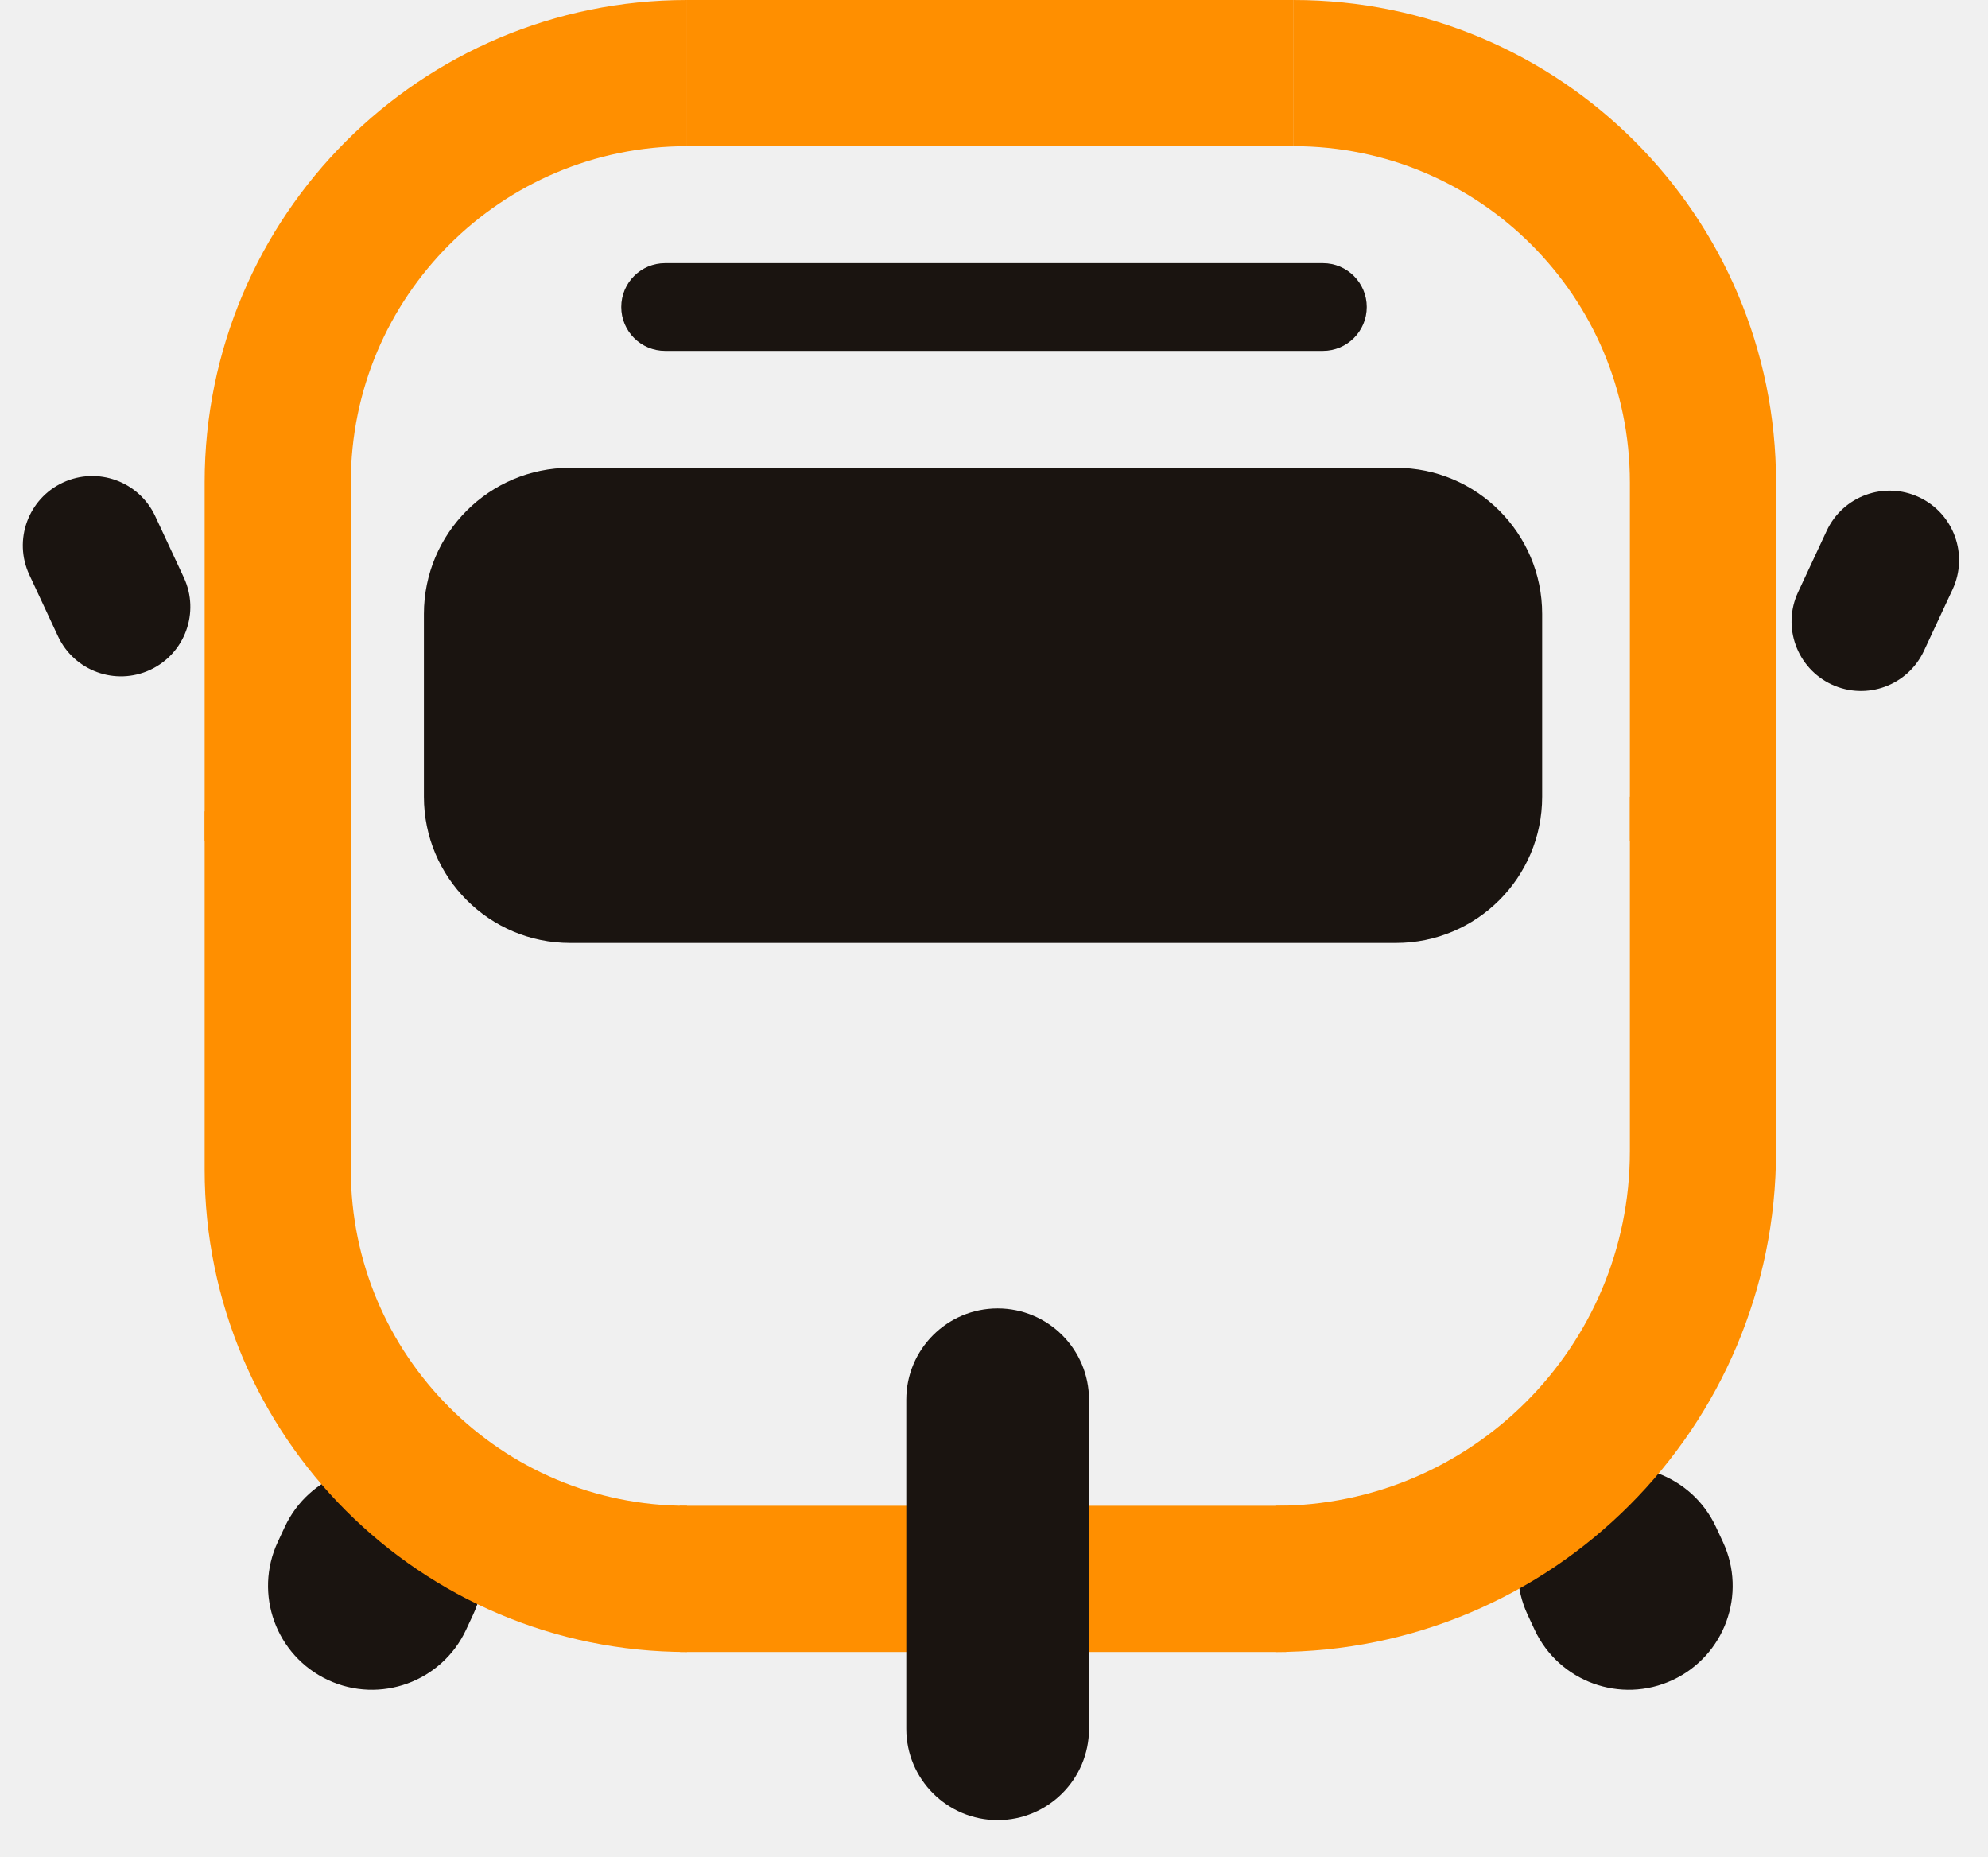
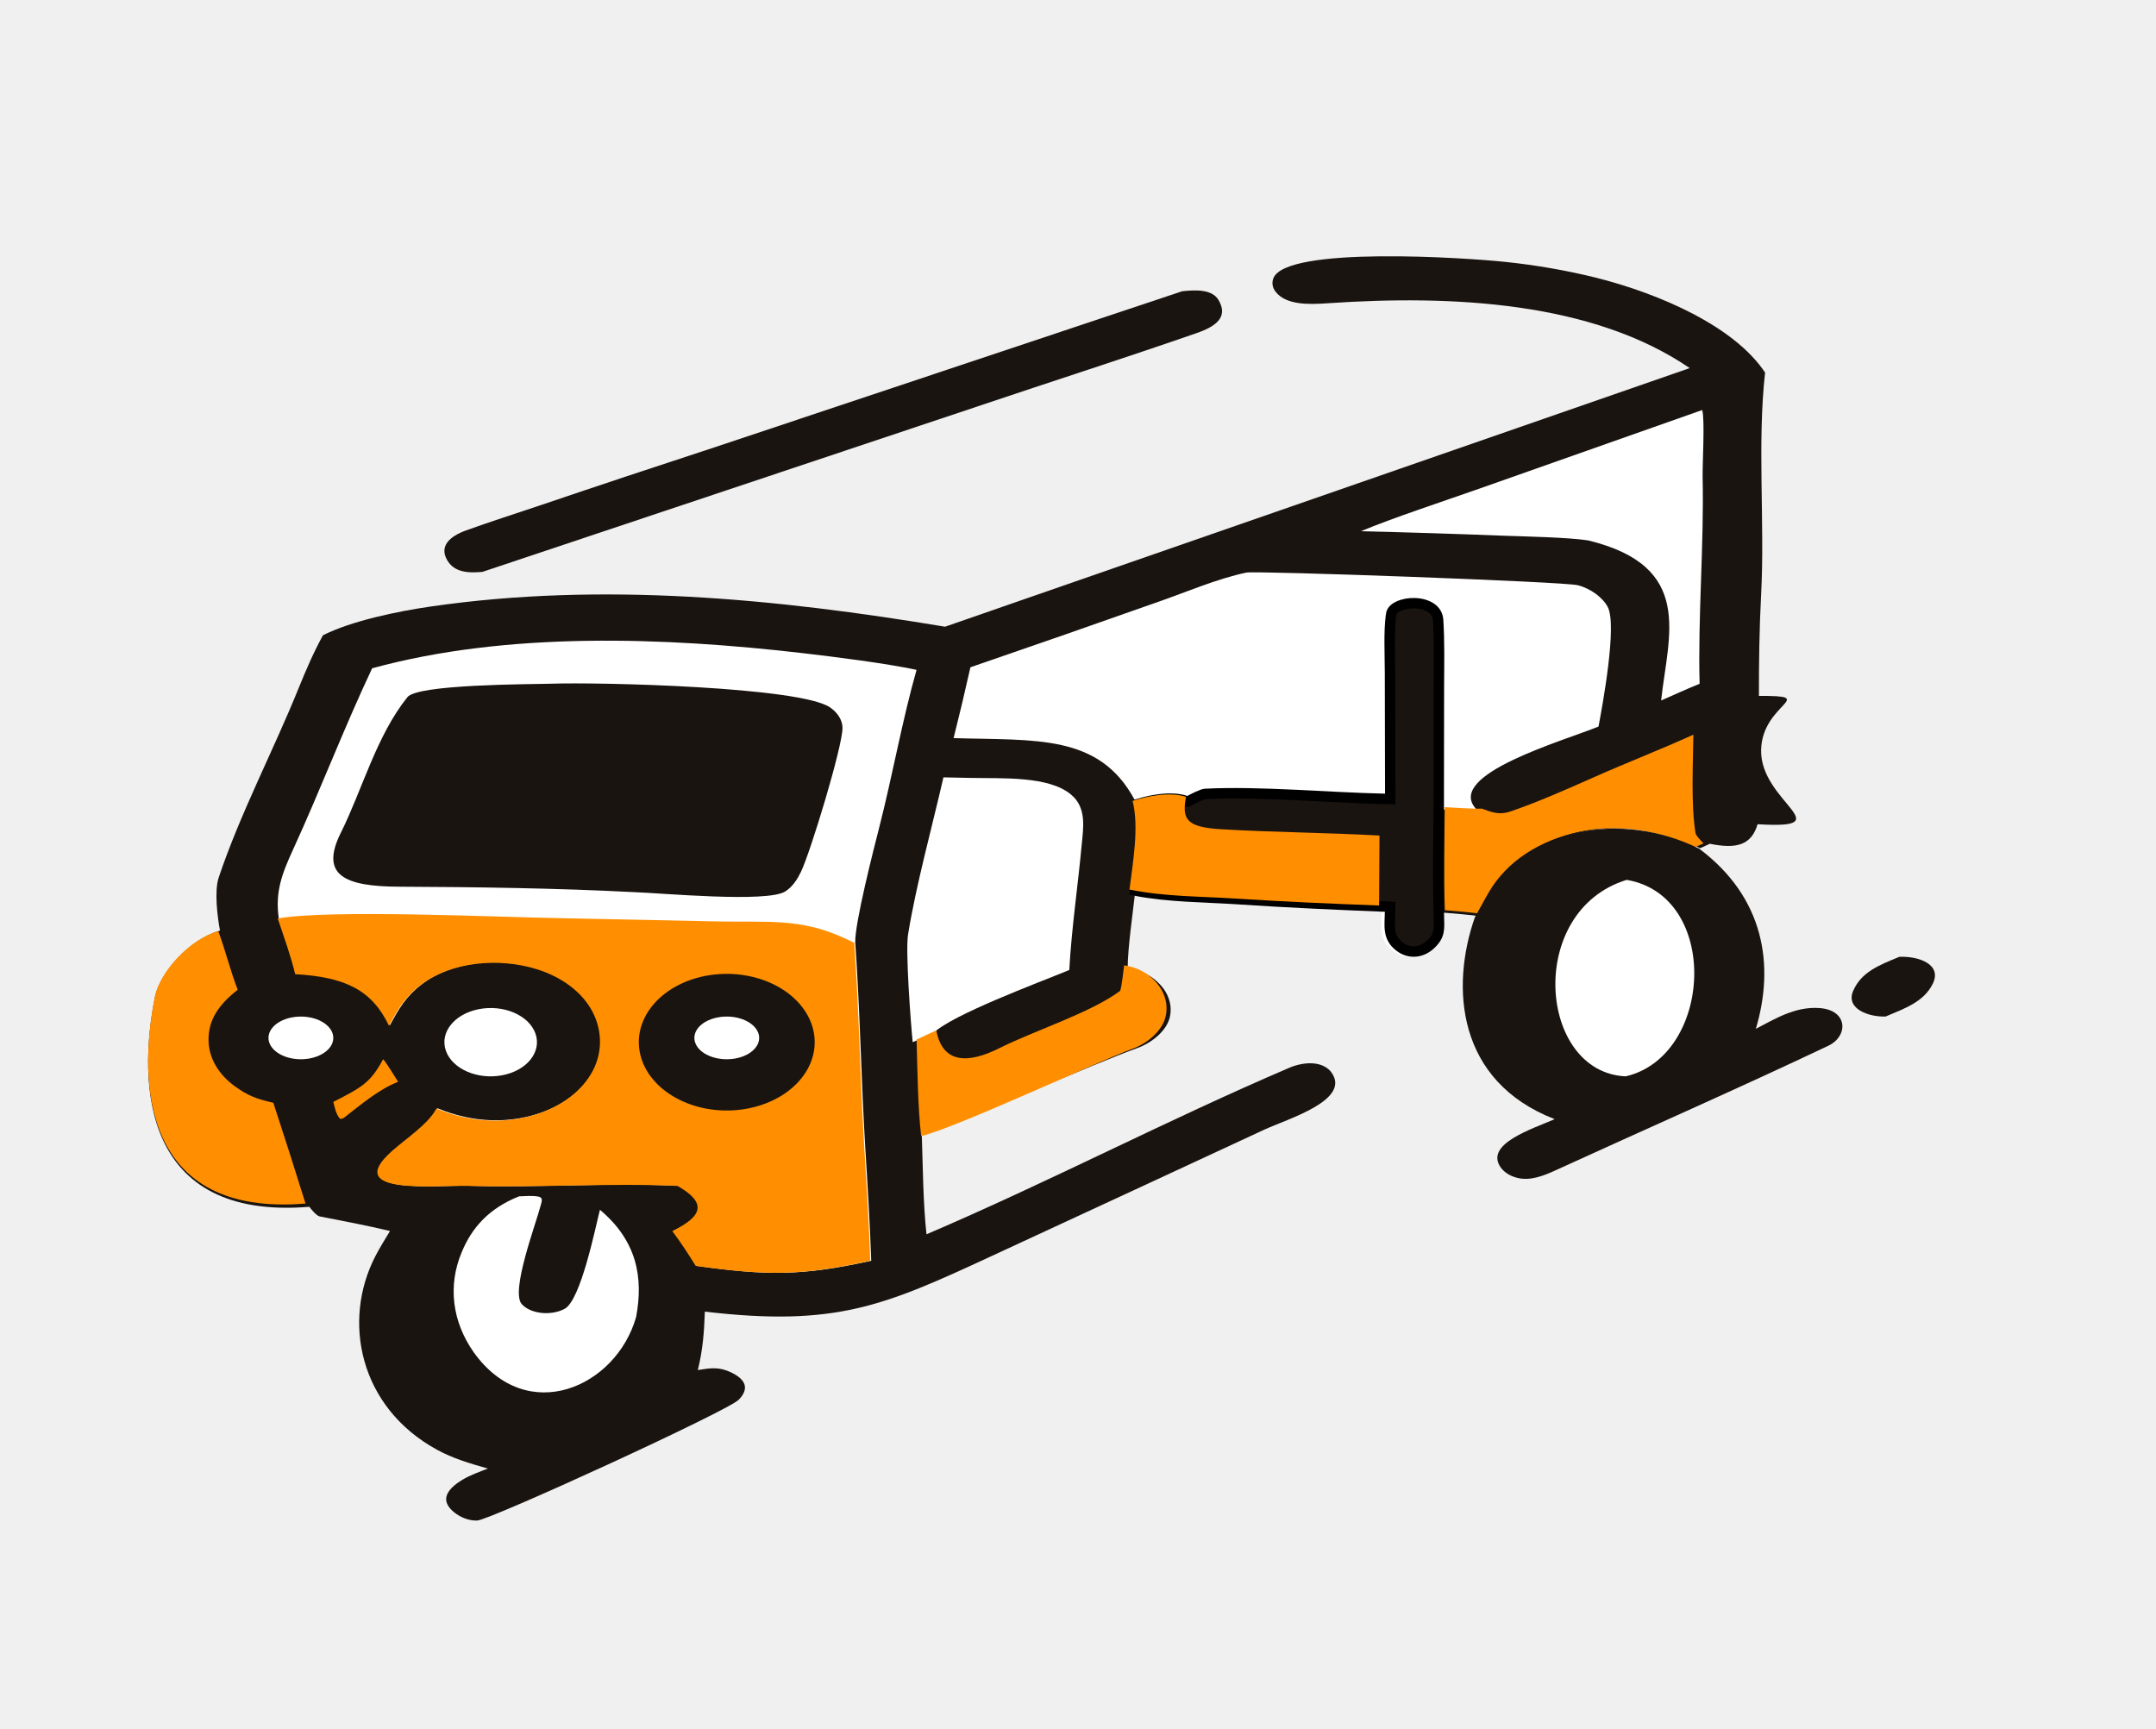
- <svg xmlns="http://www.w3.org/2000/svg" width="272" height="254" viewBox="0 0 272 254" fill="none">
-   <path d="M38 115V66C38 35.072 63.072 10 94 10" stroke="#FF8F00" stroke-width="20" />
-   <path d="M233 115V66C233 35.072 207.928 10 177 10" stroke="#FF8F00" stroke-width="20" />
-   <path d="M85.5 42C85.5 38.962 87.963 36.5 91 36.5L181 36.5C184.038 36.5 186.5 38.962 186.5 42C186.5 45.038 184.038 47.5 181 47.5L91 47.5C87.963 47.5 85.5 45.038 85.5 42Z" fill="#1A1410" stroke="#1A1410" />
-   <path d="M58.5 109V84C58.5 73.23 67.231 64.5 78 64.5L191 64.5C201.77 64.5 210.5 73.23 210.5 84V109C210.5 119.77 201.77 128.5 191 128.5H78C67.231 128.5 58.5 119.77 58.5 109Z" fill="#1A1410" stroke="#1A1410" />
-   <path d="M44.881 229.835C37.767 226.518 34.689 218.062 38.007 210.948L38.97 208.881C42.288 201.767 50.744 198.689 57.858 202.007C64.972 205.324 68.05 213.78 64.732 220.894L63.769 222.961C60.451 230.075 51.995 233.153 44.881 229.835Z" fill="#1A1410" />
-   <path d="M250.821 93.182C255.326 95.282 260.681 93.333 262.782 88.828L266.699 80.428C268.799 75.923 266.85 70.569 262.346 68.468C257.841 66.367 252.486 68.316 250.385 72.821L246.468 81.221C244.367 85.726 246.316 91.081 250.821 93.182Z" fill="#1A1410" stroke="#1A1410" />
-   <path d="M20.345 91.182C15.841 93.282 10.486 91.333 8.385 86.828L4.468 78.428C2.367 73.923 4.316 68.569 8.821 66.468C13.326 64.367 18.681 66.316 20.782 70.821L24.699 79.221C26.799 83.726 24.85 89.081 20.345 91.182Z" fill="#1A1410" stroke="#1A1410" />
-   <path d="M94 20L177 20V-5.96046e-07L94 -5.96046e-07V20Z" fill="#FF8F00" />
-   <path d="M93 226H176V206H93V226Z" fill="#FF8F00" />
-   <path d="M38 111V160C38 190.928 63.072 216 94 216" stroke="#FF8F00" stroke-width="20" />
-   <path d="M228.858 229.835C235.972 226.518 239.05 218.062 235.732 210.948L234.769 208.881C231.451 201.767 222.995 198.689 215.881 202.007C208.767 205.324 205.689 213.78 209.007 220.894L209.97 222.961C213.288 230.075 221.744 233.153 228.858 229.835Z" fill="#1A1410" />
-   <path d="M233 109V157.5C233 189.809 206.809 216 174.5 216" stroke="#FF8F00" stroke-width="20" />
-   <path d="M136.5 179C129.596 179 124 184.596 124 191.5V236.5C124 243.404 129.596 249 136.5 249C143.404 249 149 243.404 149 236.5V191.5C149 184.596 143.404 179 136.5 179Z" fill="#1A1410" />
+ <svg xmlns="http://www.w3.org/2000/svg" width="207" height="166" viewBox="0 0 207 166" fill="none">
+   <path d="M162.231 35.344C152.946 28.995 139.53 28.29 127.449 29.12C125.723 29.239 123.489 29.316 122.481 28.022C122.173 27.635 122.09 27.171 122.251 26.737C123.406 23.578 140.911 24.756 144.576 25.152C147.507 25.46 150.395 25.963 153.205 26.655C159.343 28.198 166.506 31.319 169.468 35.775C168.701 42.616 169.455 50.217 169.086 57.131C168.919 60.261 168.869 63.693 168.875 66.817C174.751 66.808 169.188 67.48 169.086 72.005C168.975 77.016 176.92 79.633 168.749 79.14C168.15 81.144 166.747 81.538 164.163 81.017L163.225 81.445C155.806 77.694 146.889 79.627 143.454 85.58C142.972 86.412 142.587 87.181 142.127 87.999C141.582 87.861 139.152 87.679 138.479 87.62C138.507 88.9 138.633 89.753 137.476 90.816C136.488 91.723 135.09 91.853 133.995 90.979C132.649 89.902 132.903 88.598 132.927 87.248C128.378 87.066 123.851 86.859 119.315 86.547C115.772 86.304 112.411 86.352 108.993 85.617C108.758 87.717 108.281 90.954 108.268 92.962C109.614 93.164 110.602 93.701 111.394 94.546C112.248 95.471 112.576 96.612 112.302 97.718C111.972 99.002 110.587 100.142 109.143 100.652C105.241 102.033 92.013 107.926 88.497 108.749C88.602 111.806 88.622 115.52 88.954 118.514C100.683 113.503 112.054 107.546 123.801 102.519C124.533 102.206 125.499 101.996 126.344 102.134C126.982 102.235 127.527 102.541 127.833 102.971C129.746 105.633 123.645 107.428 121.415 108.454L108.771 114.321L95.181 120.613C84.859 125.399 80.243 127.409 67.673 125.939C67.606 127.888 67.482 129.619 66.997 131.548C68.234 131.347 69.049 131.224 70.193 131.774C70.785 132.059 71.343 132.442 71.493 132.976C71.633 133.477 71.316 134.013 70.92 134.404C69.798 135.517 47.018 145.959 45.812 145.998C44.973 146.026 44.182 145.667 43.625 145.224C43.159 144.853 42.788 144.376 42.84 143.851C42.913 143.112 43.694 142.507 44.423 142.069C45.142 141.635 46.024 141.325 46.839 141.006C45.102 140.514 43.483 140.035 41.964 139.205C34.473 135.111 32.834 126.807 36.04 120.613C36.464 119.796 36.967 118.986 37.445 118.198C35.238 117.671 32.936 117.231 30.675 116.793C30.399 116.74 29.866 116.112 29.702 115.874C13.718 117.19 13.175 104.226 14.883 95.724C15.339 93.456 18.14 90.198 21.121 89.355C20.874 88.025 20.561 85.562 21.001 84.25C23.065 78.095 26.234 72.112 28.689 66.031C29.348 64.398 30.143 62.557 31.01 60.995C33.777 59.609 38.116 58.704 41.409 58.228C57.854 55.851 74.564 57.479 90.737 60.175L162.231 35.344Z" fill="#1A1410" />
+   <path d="M93.171 64.07C99.22 61.995 105.252 59.893 111.269 57.764C113.921 56.841 116.862 55.565 119.663 54.979C120.593 54.784 150.122 55.848 151.482 56.19C152.715 56.499 153.892 57.383 154.362 58.282C155.281 60.036 153.864 67.68 153.476 69.761C150.094 71.144 138.807 74.345 141.678 77.628L141.802 77.772C141.826 77.8 141.852 77.828 141.878 77.857C140.975 77.89 139.164 77.761 138.191 77.712C138.171 81.068 138.09 84.566 138.204 87.907C138.232 89.19 138.358 90.045 137.198 91.11C136.207 92.019 134.806 92.149 133.708 91.273C132.359 90.194 132.613 88.887 132.637 87.534C128.077 87.352 123.538 87.145 118.991 86.833C115.438 86.589 112.068 86.637 108.642 85.9C108.966 83.11 109.574 79.517 108.94 76.801C105.529 70.443 99.429 71.115 91.556 70.871C92.126 68.609 92.665 66.341 93.171 64.07Z" fill="white" />
+   <path d="M135.869 57.919C136.458 57.943 137.01 58.099 137.409 58.375C137.793 58.64 138.046 59.02 138.078 59.557C138.204 61.628 138.162 63.681 138.15 65.793V65.795L138.135 77.745C138.117 80.663 138.052 83.713 138.113 86.673L138.148 87.934C138.164 88.612 138.197 89.059 138.102 89.487C138.015 89.875 137.815 90.266 137.287 90.739C136.439 91.499 135.276 91.592 134.362 90.88C133.78 90.425 133.56 89.946 133.475 89.43C133.38 88.862 133.448 88.291 133.461 87.554L133.47 87.065L132.98 87.046C128.322 86.864 123.69 86.657 119.051 86.346C115.529 86.111 112.296 86.145 108.998 85.514C109.157 84.248 109.358 82.808 109.462 81.385C109.567 79.954 109.574 78.495 109.33 77.179C109.953 76.99 110.676 76.823 111.402 76.74C112.305 76.637 113.166 76.667 113.833 76.897L114.038 76.968L114.23 76.866C114.414 76.768 114.721 76.606 115.027 76.467C115.181 76.397 115.327 76.335 115.453 76.292C115.588 76.245 115.664 76.231 115.69 76.229H115.691C121.017 75.964 127.531 76.594 132.969 76.704L133.479 76.715L133.479 76.204L133.456 64.594C133.455 64.174 133.447 63.699 133.438 63.205C133.43 62.709 133.421 62.191 133.421 61.678C133.421 60.772 133.447 59.904 133.537 59.212L133.58 58.925C133.622 58.681 133.83 58.419 134.271 58.21C134.704 58.005 135.281 57.895 135.869 57.919Z" fill="#1A1410" stroke="black" />
+   <path d="M108.742 76.897C110.173 76.421 112.37 76.01 113.87 76.507C113.466 78.655 113.886 79.419 117.194 79.618C122.255 79.924 127.392 79.937 132.444 80.232L132.407 86.944C127.853 86.773 123.32 86.579 118.779 86.287C115.231 86.059 111.866 86.104 108.444 85.414C108.768 82.802 109.375 79.438 108.742 76.897Z" fill="url(#paint0_linear_3825_52)" />
+   <path d="M90.581 74.64L93.148 74.693C96.188 74.758 100.657 74.486 102.812 76.277C104.375 77.546 103.999 79.548 103.853 81.139C103.482 85.134 102.883 89.131 102.663 93.136C99.488 94.445 91.458 97.409 89.594 99.205L87.63 100.067C87.433 98.151 86.929 91.304 87.18 89.75C87.943 85.015 89.486 79.421 90.581 74.64Z" fill="white" />
+   <path d="M20.956 89.404C21.644 91.25 22.138 93.272 22.821 95.038C21.031 96.43 19.986 97.909 20.021 99.909C20.047 101.567 20.954 103.147 22.537 104.293C23.783 105.2 24.623 105.519 26.242 105.887C27.298 109.107 28.329 112.331 29.333 115.56C13.73 116.858 13.2 104.072 14.868 95.687C15.313 93.449 18.047 90.236 20.956 89.404Z" fill="url(#paint1_linear_3825_52)" />
+   <path d="M142.267 77.641C143.212 77.988 143.951 78.282 144.996 77.925C147.616 77.03 150.525 75.743 153.015 74.635C156.139 73.245 159.531 71.934 162.583 70.539C162.552 73.334 162.342 77.221 162.787 79.991C162.825 80.232 163.339 80.76 163.555 80.974L162.649 81.39C155.475 77.743 146.854 79.623 143.533 85.411C143.067 86.221 142.695 86.968 142.25 87.764C141.723 87.63 139.374 87.453 138.724 87.395C138.614 84.152 138.692 80.757 138.711 77.5C139.649 77.548 141.396 77.674 142.267 77.641Z" fill="url(#paint2_linear_3825_52)" />
+   <path d="M107.931 92.685C109.258 92.895 110.231 93.454 111.013 94.331C111.854 95.292 112.177 96.478 111.907 97.627C111.582 98.962 110.216 100.146 108.793 100.677C104.947 102.111 91.91 108.235 88.445 109.09C88.116 106.358 88.087 102.601 88 99.814L89.894 98.931C90.5 102.142 92.936 102.159 95.993 100.623C99.332 98.945 104.751 97.237 107.556 95.13C107.732 94.484 107.839 93.374 107.931 92.685Z" fill="url(#paint3_linear_3825_52)" />
+   <path d="M35.73 64.168C48.691 60.623 63.734 61.165 77.157 62.723C80.184 63.075 85.074 63.691 88 64.318C86.64 69.093 85.674 74.53 84.433 79.376C83.859 81.618 82.084 88.576 82.111 90.456C82.581 97.138 82.682 103.861 83.096 110.548C83.313 114.044 83.528 117.559 83.647 121.055C76.93 122.537 73.631 122.479 66.889 121.547C66.14 120.351 65.509 119.36 64.642 118.201C67.549 116.771 67.998 115.49 65.148 113.855C58.672 113.546 51.606 114.042 45.099 113.852C41.959 113.76 32.852 114.81 37.73 110.494C39.066 109.312 41.091 107.978 41.895 106.571L41.985 106.41C42.218 106.503 42.454 106.593 42.691 106.68C45.348 107.644 48.213 107.87 51.019 107.128C53.601 106.438 55.693 104.99 56.808 103.12C57.953 101.233 57.976 98.986 56.962 97.066C55.988 95.214 54.042 93.74 51.577 92.987C47.898 91.848 43.372 92.32 40.548 94.471C38.919 95.711 38.292 96.88 37.436 98.445C35.806 95 33.229 93.75 28.43 93.478C28.035 91.779 27.32 89.816 26.757 88.119C26.42 85.624 27.057 83.926 28.138 81.57C30.776 75.818 33.024 69.897 35.73 64.168Z" fill="white" />
+   <path d="M26.666 88.189C31.728 87.293 48.112 88.079 54.075 88.165L68.938 88.475C73.639 88.578 76.816 88.127 81.02 90.056L82.02 90.521C82.49 97.19 82.59 103.899 83.005 110.572C83.222 114.061 83.436 117.568 83.555 121.057C76.839 122.536 73.54 122.478 66.798 121.549C66.049 120.355 65.418 119.366 64.551 118.209C67.459 116.783 67.907 115.504 65.057 113.872C58.581 113.563 51.515 114.059 45.008 113.869C41.869 113.777 32.761 114.825 37.639 110.518C38.975 109.339 41 108.007 41.805 106.603L41.895 106.443C42.128 106.536 42.363 106.625 42.6 106.711C45.257 107.674 48.122 107.899 50.928 107.158C53.51 106.471 55.602 105.026 56.718 103.159C57.863 101.276 57.885 99.033 56.871 97.117C55.897 95.269 53.952 93.799 51.486 93.046C47.807 91.91 43.282 92.381 40.458 94.528C38.829 95.765 38.201 96.932 37.346 98.493C35.715 95.056 33.139 93.808 28.34 93.537C27.945 91.841 27.23 89.882 26.666 88.189Z" fill="url(#paint4_linear_3825_52)" />
+   <path d="M68.541 93.577C71.55 93.23 74.568 94.169 76.438 96.034C78.309 97.898 78.743 100.401 77.576 102.585C76.408 104.768 73.82 106.295 70.799 106.58C66.212 107.015 62.028 104.503 61.41 100.945C60.792 97.386 63.97 94.103 68.541 93.577Z" fill="#1A1410" />
+   <path d="M68.857 97.699C69.926 97.48 71.091 97.657 71.907 98.162C72.723 98.667 73.065 99.422 72.801 100.14C72.538 100.857 71.71 101.425 70.634 101.628C68.995 101.937 67.284 101.319 66.797 100.243C66.31 99.166 67.229 98.031 68.857 97.699Z" fill="white" />
+   <path d="M52.808 65.65C57.584 65.481 76.86 65.952 79.702 67.928C80.43 68.434 80.88 69.141 80.889 69.873C80.91 71.636 77.811 81.831 76.898 83.717C76.585 84.365 76.121 85.135 75.396 85.594C73.653 86.697 63.538 85.749 60.878 85.661C53.482 85.275 45.738 85.171 38.314 85.138C33.158 85.115 30.664 84.085 32.72 79.966C34.77 75.862 36.143 70.629 39.122 66.934C40.115 65.701 50.7 65.707 52.808 65.65Z" fill="#1A1410" />
+   <path d="M163.428 39.371C163.702 40.207 163.445 44.62 163.471 45.817C163.617 52.287 163.008 59.222 163.18 65.655C161.985 66.134 160.67 66.741 159.487 67.258C160.168 60.978 162.721 54.377 152.478 51.887C150.528 51.589 146.374 51.51 144.234 51.433C139.713 51.257 135.19 51.114 130.667 51.007C133.54 49.791 138.822 48.05 141.977 46.938L163.428 39.371Z" fill="white" />
+   <path d="M49.842 114.867C50.441 114.846 51.114 114.786 51.7 114.895C52.194 114.988 51.989 115.431 51.909 115.748C51.475 117.455 49.004 123.974 50.088 125.209C50.5 125.68 51.182 125.956 51.91 126.052C52.689 126.154 53.584 126.019 54.223 125.663C55.777 124.799 57.168 117.837 57.6 116.161C61.141 119.131 61.79 122.645 61.075 126.45C59.172 133.184 50.595 137.027 45.466 129.819C43.403 126.868 42.992 123.423 44.325 120.245C45.281 117.909 46.921 116.03 49.842 114.867Z" fill="white" />
+   <path d="M45.938 96.904C48.32 96.422 50.777 97.468 51.407 99.231C52.037 100.994 50.599 102.798 48.204 103.247C45.841 103.69 43.436 102.644 42.815 100.904C42.193 99.164 43.586 97.379 45.938 96.904Z" fill="white" />
+   <path d="M27.963 97.7C29.041 97.478 30.215 97.659 31.033 98.171C31.851 98.684 32.183 99.448 31.902 100.169C31.62 100.889 30.769 101.452 29.677 101.64C28.042 101.923 26.365 101.293 25.899 100.222C25.433 99.151 26.35 98.031 27.963 97.7Z" fill="white" />
+   <path d="M36.782 101.708C37.019 101.903 38.012 103.545 38.222 103.873C36.277 104.636 34.53 106.17 32.998 107.345L32.688 107.449C32.253 107.043 32.149 106.33 32 105.8C34.774 104.398 35.586 103.927 36.782 101.708Z" fill="url(#paint5_linear_3825_52)" />
+   <path d="M141.605 88.071C142.075 87.249 142.468 86.478 142.96 85.642C146.466 79.666 155.57 77.724 163.144 81.49C169.355 86.15 170.419 92.608 168.582 98.784C170.393 97.846 172.363 96.611 174.711 96.792C177.446 97.003 177.47 99.493 175.535 100.412C166.873 104.52 158 108.414 149.244 112.418C148.238 112.878 146.945 113.389 145.753 113.113C145.023 112.949 144.418 112.574 144.07 112.075C142.525 109.824 147.158 108.386 149.266 107.458C139.868 103.823 139.249 94.796 141.605 88.071Z" fill="#1A1410" />
+   <path d="M156.179 84.483C165.217 86.017 164.463 101.413 156.084 103.348C147.689 102.979 146.463 87.467 156.179 84.483Z" fill="white" />
+   <path d="M113.503 27.965C114.834 27.822 116.38 27.77 116.994 28.809C117.957 30.444 116.747 31.337 114.908 31.976C108.062 34.355 100.895 36.651 94.032 38.964L46.319 54.91C44.859 55.047 43.591 54.928 42.93 53.777C42.167 52.45 43.149 51.506 44.748 50.929C47.088 50.084 49.501 49.316 51.884 48.513C57.433 46.632 63 44.78 68.584 42.957L113.503 27.965Z" fill="#1A1410" />
+   <path d="M182.362 91.871C184.231 91.792 186.473 92.6 185.572 94.447C184.72 96.191 182.908 96.814 181.04 97.604C179.355 97.659 177.198 96.832 177.921 95.15C178.705 93.321 180.427 92.665 182.362 91.871Z" fill="#1A1410" />
+   <defs>
+     <linearGradient id="paint0_linear_3825_52" x1="120.444" y1="76.281" x2="120.444" y2="86.944" gradientUnits="userSpaceOnUse">
+       <stop stop-color="#FF8F00" />
+     </linearGradient>
+     <linearGradient id="paint1_linear_3825_52" x1="21.778" y1="89.404" x2="21.778" y2="115.652" gradientUnits="userSpaceOnUse">
+       <stop stop-color="#FF8F00" />
+     </linearGradient>
+     <linearGradient id="paint2_linear_3825_52" x1="151.111" y1="70.539" x2="151.111" y2="87.764" gradientUnits="userSpaceOnUse">
+       <stop stop-color="#FF8F00" />
+     </linearGradient>
+     <linearGradient id="paint3_linear_3825_52" x1="100" y1="92.685" x2="100" y2="109.09" gradientUnits="userSpaceOnUse">
+       <stop stop-color="#FF8F00" />
+     </linearGradient>
+     <linearGradient id="paint4_linear_3825_52" x1="55.111" y1="87.764" x2="55.111" y2="122.214" gradientUnits="userSpaceOnUse">
+       <stop stop-color="#FF8F00" />
+     </linearGradient>
+     <linearGradient id="paint5_linear_3825_52" x1="35.111" y1="101.708" x2="35.111" y2="107.449" gradientUnits="userSpaceOnUse">
+       <stop stop-color="#FF8F00" />
+     </linearGradient>
+   </defs>
</svg>
